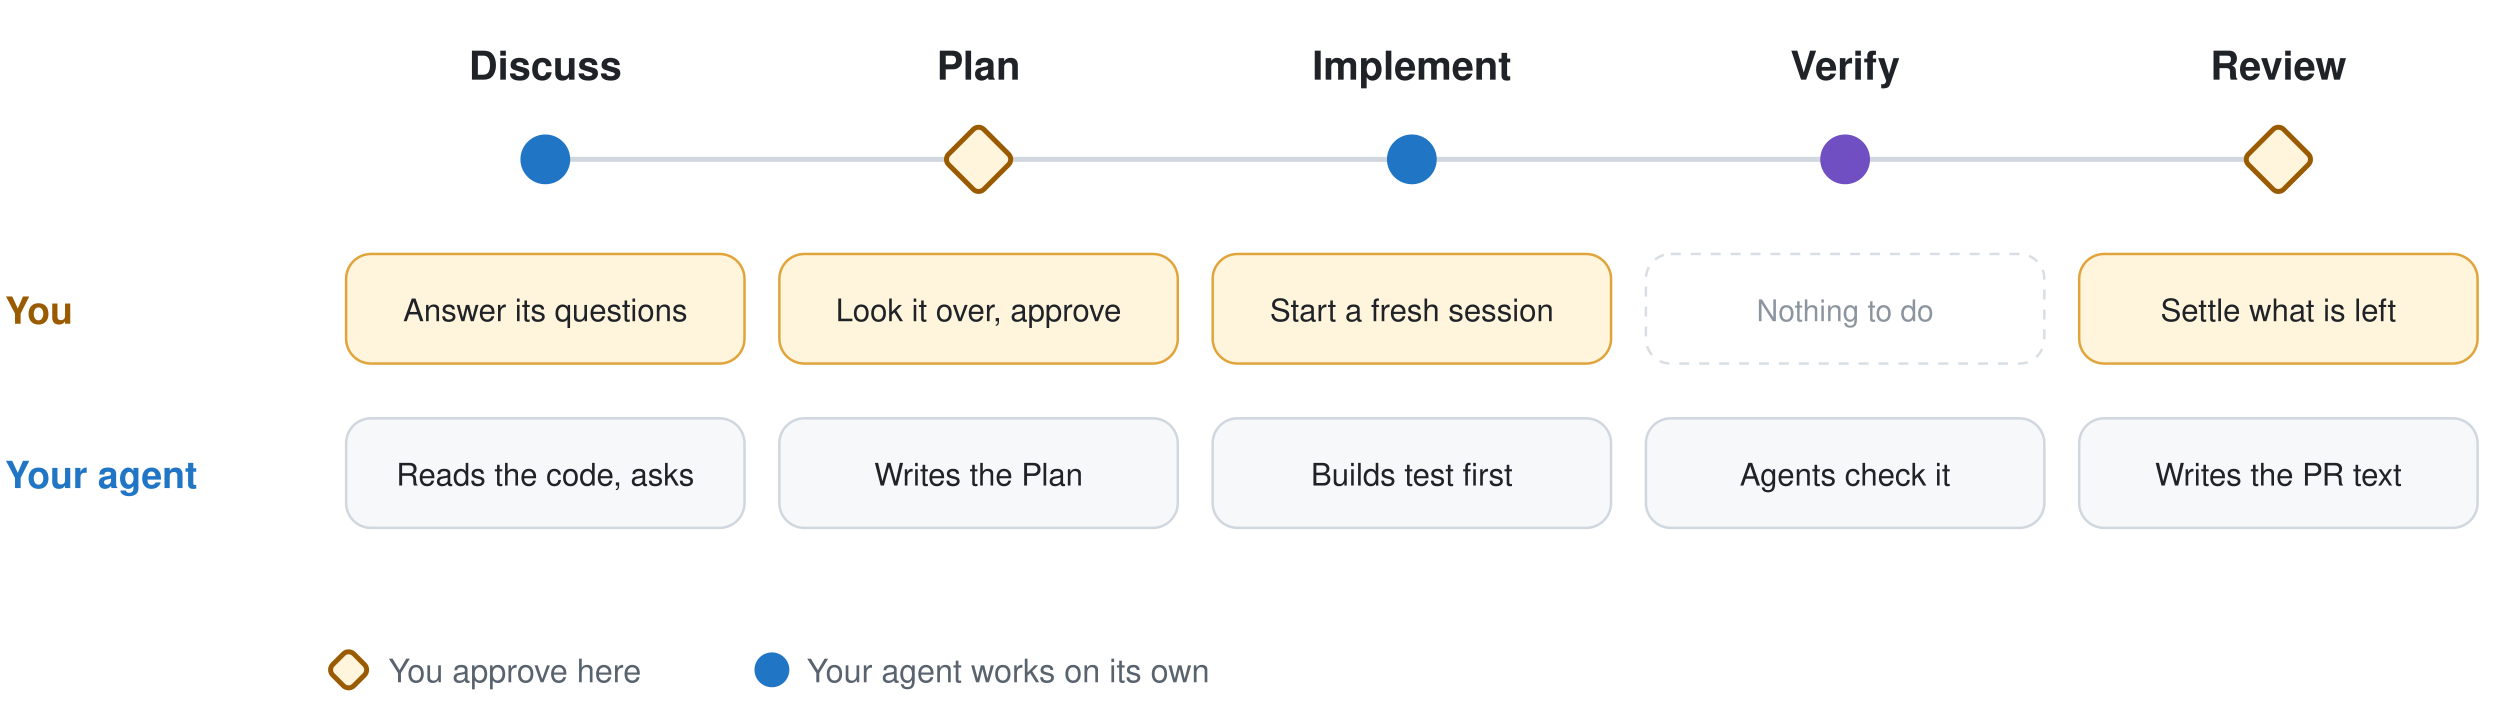
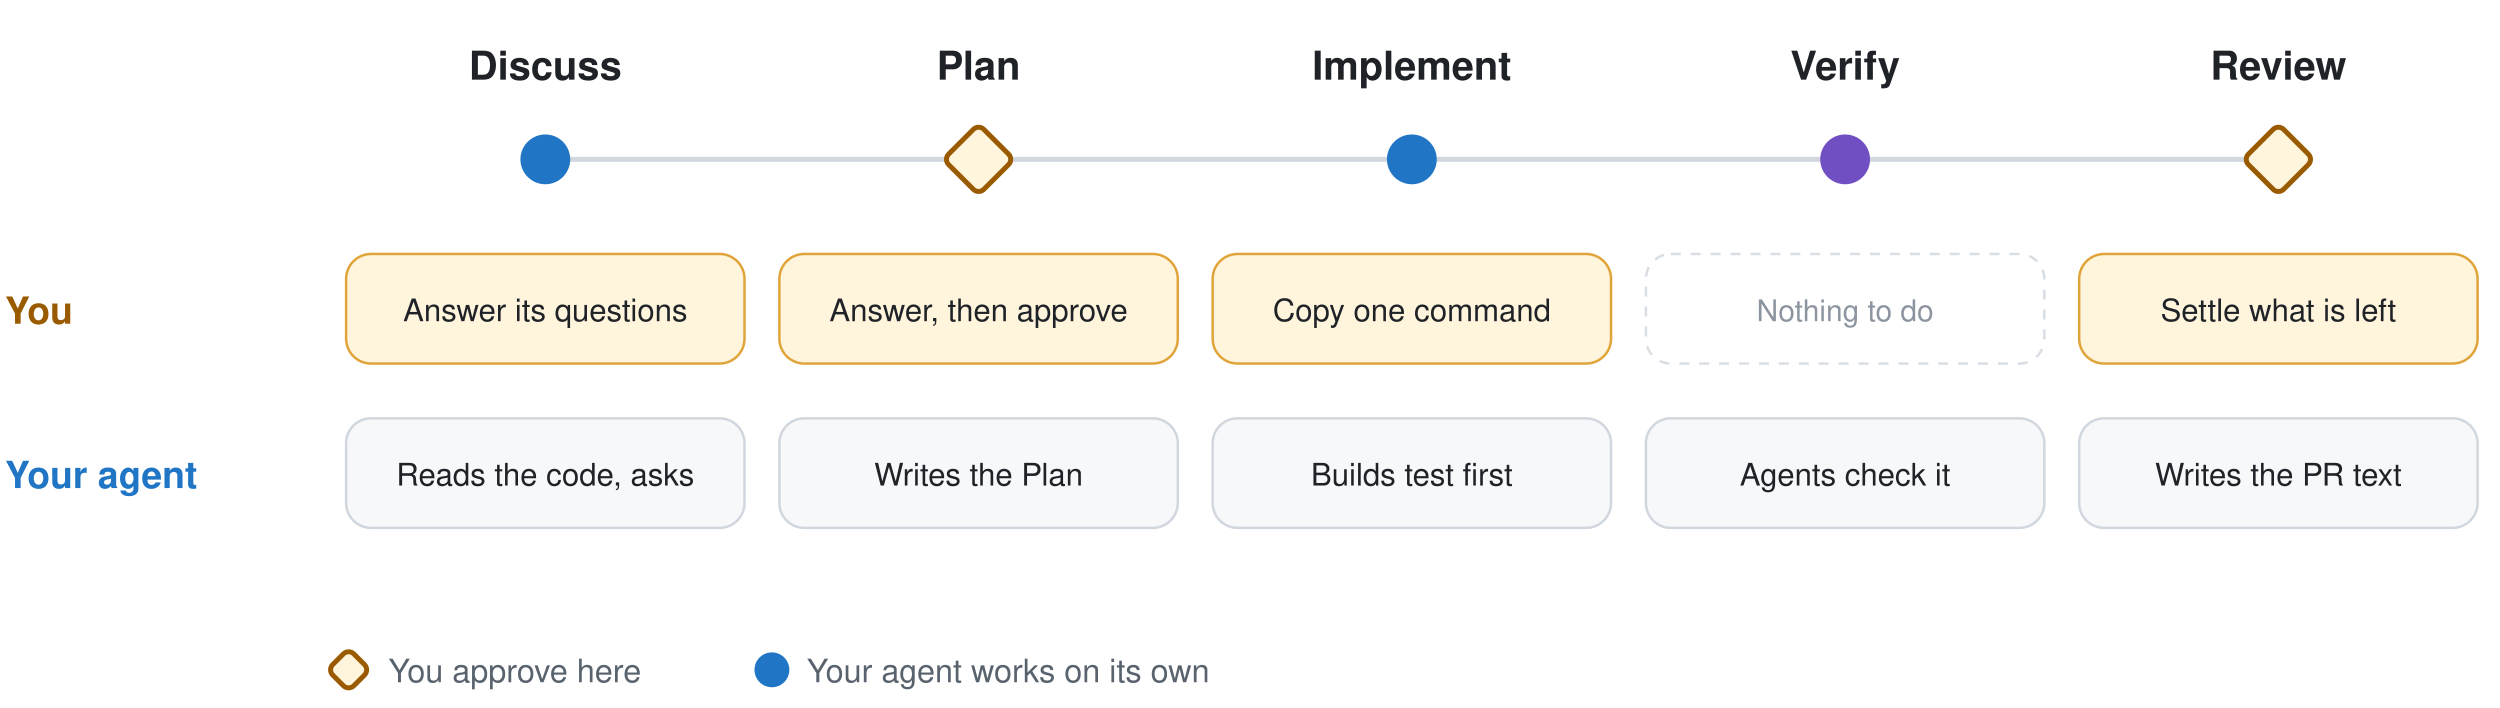
<svg xmlns="http://www.w3.org/2000/svg" width="1004" height="284" viewBox="-2 -2 1004 284" role="img" aria-label="The five steps of a QualityLayer task: Discuss, Plan, Implement, Verify and Review. You approve the Plan before any code and the finished change at the end; your agent does the rest">
  <line x1="217.0" y1="62" x2="913.0" y2="62" stroke="#d0d7de" stroke-width="2" />
  <text x="217.0" y="30" font-family="-apple-system, BlinkMacSystemFont, 'Segoe UI', 'Helvetica Neue', Helvetica, Arial, sans-serif" font-size="16" font-weight="700" fill="#1f2328" text-anchor="middle">Discuss</text>
  <circle cx="217.0" cy="62" r="10" fill="#2076c5" />
  <text x="391.0" y="30" font-family="-apple-system, BlinkMacSystemFont, 'Segoe UI', 'Helvetica Neue', Helvetica, Arial, sans-serif" font-size="16" font-weight="700" fill="#1f2328" text-anchor="middle">Plan</text>
  <rect x="381.0" y="52" width="20" height="20" rx="3" transform="rotate(45 391.0 62)" fill="#fff4dc" stroke="#9a5b00" stroke-width="2" />
  <text x="565.0" y="30" font-family="-apple-system, BlinkMacSystemFont, 'Segoe UI', 'Helvetica Neue', Helvetica, Arial, sans-serif" font-size="16" font-weight="700" fill="#1f2328" text-anchor="middle">Implement</text>
  <circle cx="565.0" cy="62" r="10" fill="#2076c5" />
  <text x="739.0" y="30" font-family="-apple-system, BlinkMacSystemFont, 'Segoe UI', 'Helvetica Neue', Helvetica, Arial, sans-serif" font-size="16" font-weight="700" fill="#1f2328" text-anchor="middle">Verify</text>
  <circle cx="739.0" cy="62" r="10" fill="#6f4fc2" />
  <text x="913.0" y="30" font-family="-apple-system, BlinkMacSystemFont, 'Segoe UI', 'Helvetica Neue', Helvetica, Arial, sans-serif" font-size="16" font-weight="700" fill="#1f2328" text-anchor="middle">Review</text>
  <rect x="903.0" y="52" width="20" height="20" rx="3" transform="rotate(45 913.0 62)" fill="#fff4dc" stroke="#9a5b00" stroke-width="2" />
  <text x="0" y="128" font-family="-apple-system, BlinkMacSystemFont, 'Segoe UI', 'Helvetica Neue', Helvetica, Arial, sans-serif" font-size="15" font-weight="700" fill="#9a5b00" text-anchor="start">You</text>
  <rect x="137.0" y="100" width="160" height="44" rx="10" fill="#fff4dc" stroke="#e0a43a" />
  <text x="217.0" y="127" font-family="-apple-system, BlinkMacSystemFont, 'Segoe UI', 'Helvetica Neue', Helvetica, Arial, sans-serif" font-size="12.5" font-weight="500" fill="#1f2328" text-anchor="middle">Answer its questions</text>
  <rect x="311.0" y="100" width="160" height="44" rx="10" fill="#fff4dc" stroke="#e0a43a" />
-   <text x="391.0" y="127" font-family="-apple-system, BlinkMacSystemFont, 'Segoe UI', 'Helvetica Neue', Helvetica, Arial, sans-serif" font-size="12.5" font-weight="500" fill="#1f2328" text-anchor="middle">Look it over, approve</text>
+   <text x="391.0" y="127" font-family="-apple-system, BlinkMacSystemFont, 'Segoe UI', 'Helvetica Neue', Helvetica, Arial, sans-serif" font-size="12.5" font-weight="500" fill="#1f2328" text-anchor="middle">Answer, then approve</text>
  <rect x="485.0" y="100" width="160" height="44" rx="10" fill="#fff4dc" stroke="#e0a43a" />
-   <text x="565.0" y="127" font-family="-apple-system, BlinkMacSystemFont, 'Segoe UI', 'Helvetica Neue', Helvetica, Arial, sans-serif" font-size="12.5" font-weight="500" fill="#1f2328" text-anchor="middle">Start a fresh session</text>
+   <text x="565.0" y="127" font-family="-apple-system, BlinkMacSystemFont, 'Segoe UI', 'Helvetica Neue', Helvetica, Arial, sans-serif" font-size="12.5" font-weight="500" fill="#1f2328" text-anchor="middle">Copy one command</text>
  <rect x="659.0" y="100" width="160" height="44" rx="10" fill="none" stroke="#d8dee4" stroke-dasharray="4 4" />
  <text x="739.0" y="127" font-family="-apple-system, BlinkMacSystemFont, 'Segoe UI', 'Helvetica Neue', Helvetica, Arial, sans-serif" font-size="12" font-weight="500" fill="#8c959f" text-anchor="middle">Nothing to do</text>
  <rect x="833.0" y="100" width="160" height="44" rx="10" fill="#fff4dc" stroke="#e0a43a" />
  <text x="913.0" y="127" font-family="-apple-system, BlinkMacSystemFont, 'Segoe UI', 'Helvetica Neue', Helvetica, Arial, sans-serif" font-size="12.5" font-weight="500" fill="#1f2328" text-anchor="middle">Settle what is left</text>
  <text x="0" y="194" font-family="-apple-system, BlinkMacSystemFont, 'Segoe UI', 'Helvetica Neue', Helvetica, Arial, sans-serif" font-size="15" font-weight="700" fill="#2076c5" text-anchor="start">Your agent</text>
  <rect x="137.0" y="166" width="160" height="44" rx="10" fill="#f6f8fa" stroke="#d0d7de" />
  <text x="217.0" y="193" font-family="-apple-system, BlinkMacSystemFont, 'Segoe UI', 'Helvetica Neue', Helvetica, Arial, sans-serif" font-size="12.5" font-weight="500" fill="#1f2328" text-anchor="middle">Reads the code, asks</text>
  <rect x="311.0" y="166" width="160" height="44" rx="10" fill="#f6f8fa" stroke="#d0d7de" />
  <text x="391.0" y="193" font-family="-apple-system, BlinkMacSystemFont, 'Segoe UI', 'Helvetica Neue', Helvetica, Arial, sans-serif" font-size="12.5" font-weight="500" fill="#1f2328" text-anchor="middle">Writes the Plan</text>
  <rect x="485.0" y="166" width="160" height="44" rx="10" fill="#f6f8fa" stroke="#d0d7de" />
  <text x="565.0" y="193" font-family="-apple-system, BlinkMacSystemFont, 'Segoe UI', 'Helvetica Neue', Helvetica, Arial, sans-serif" font-size="12.5" font-weight="500" fill="#1f2328" text-anchor="middle">Builds test first</text>
  <rect x="659.0" y="166" width="160" height="44" rx="10" fill="#f6f8fa" stroke="#d0d7de" />
  <text x="739.0" y="193" font-family="-apple-system, BlinkMacSystemFont, 'Segoe UI', 'Helvetica Neue', Helvetica, Arial, sans-serif" font-size="12.5" font-weight="500" fill="#1f2328" text-anchor="middle">Agents check it</text>
  <rect x="833.0" y="166" width="160" height="44" rx="10" fill="#f6f8fa" stroke="#d0d7de" />
  <text x="913.0" y="193" font-family="-apple-system, BlinkMacSystemFont, 'Segoe UI', 'Helvetica Neue', Helvetica, Arial, sans-serif" font-size="12.5" font-weight="500" fill="#1f2328" text-anchor="middle">Writes the PR text</text>
  <rect x="132" y="261" width="12" height="12" rx="3" transform="rotate(45 138 267)" fill="#fff4dc" stroke="#9a5b00" stroke-width="2" />
  <text x="154" y="272" font-family="-apple-system, BlinkMacSystemFont, 'Segoe UI', 'Helvetica Neue', Helvetica, Arial, sans-serif" font-size="13" font-weight="400" fill="#59636e" text-anchor="start">You approve here</text>
  <circle cx="308" cy="267" r="7" fill="#2076c5" />
  <text x="322" y="272" font-family="-apple-system, BlinkMacSystemFont, 'Segoe UI', 'Helvetica Neue', Helvetica, Arial, sans-serif" font-size="13" font-weight="400" fill="#59636e" text-anchor="start">Your agent works on its own</text>
</svg>
